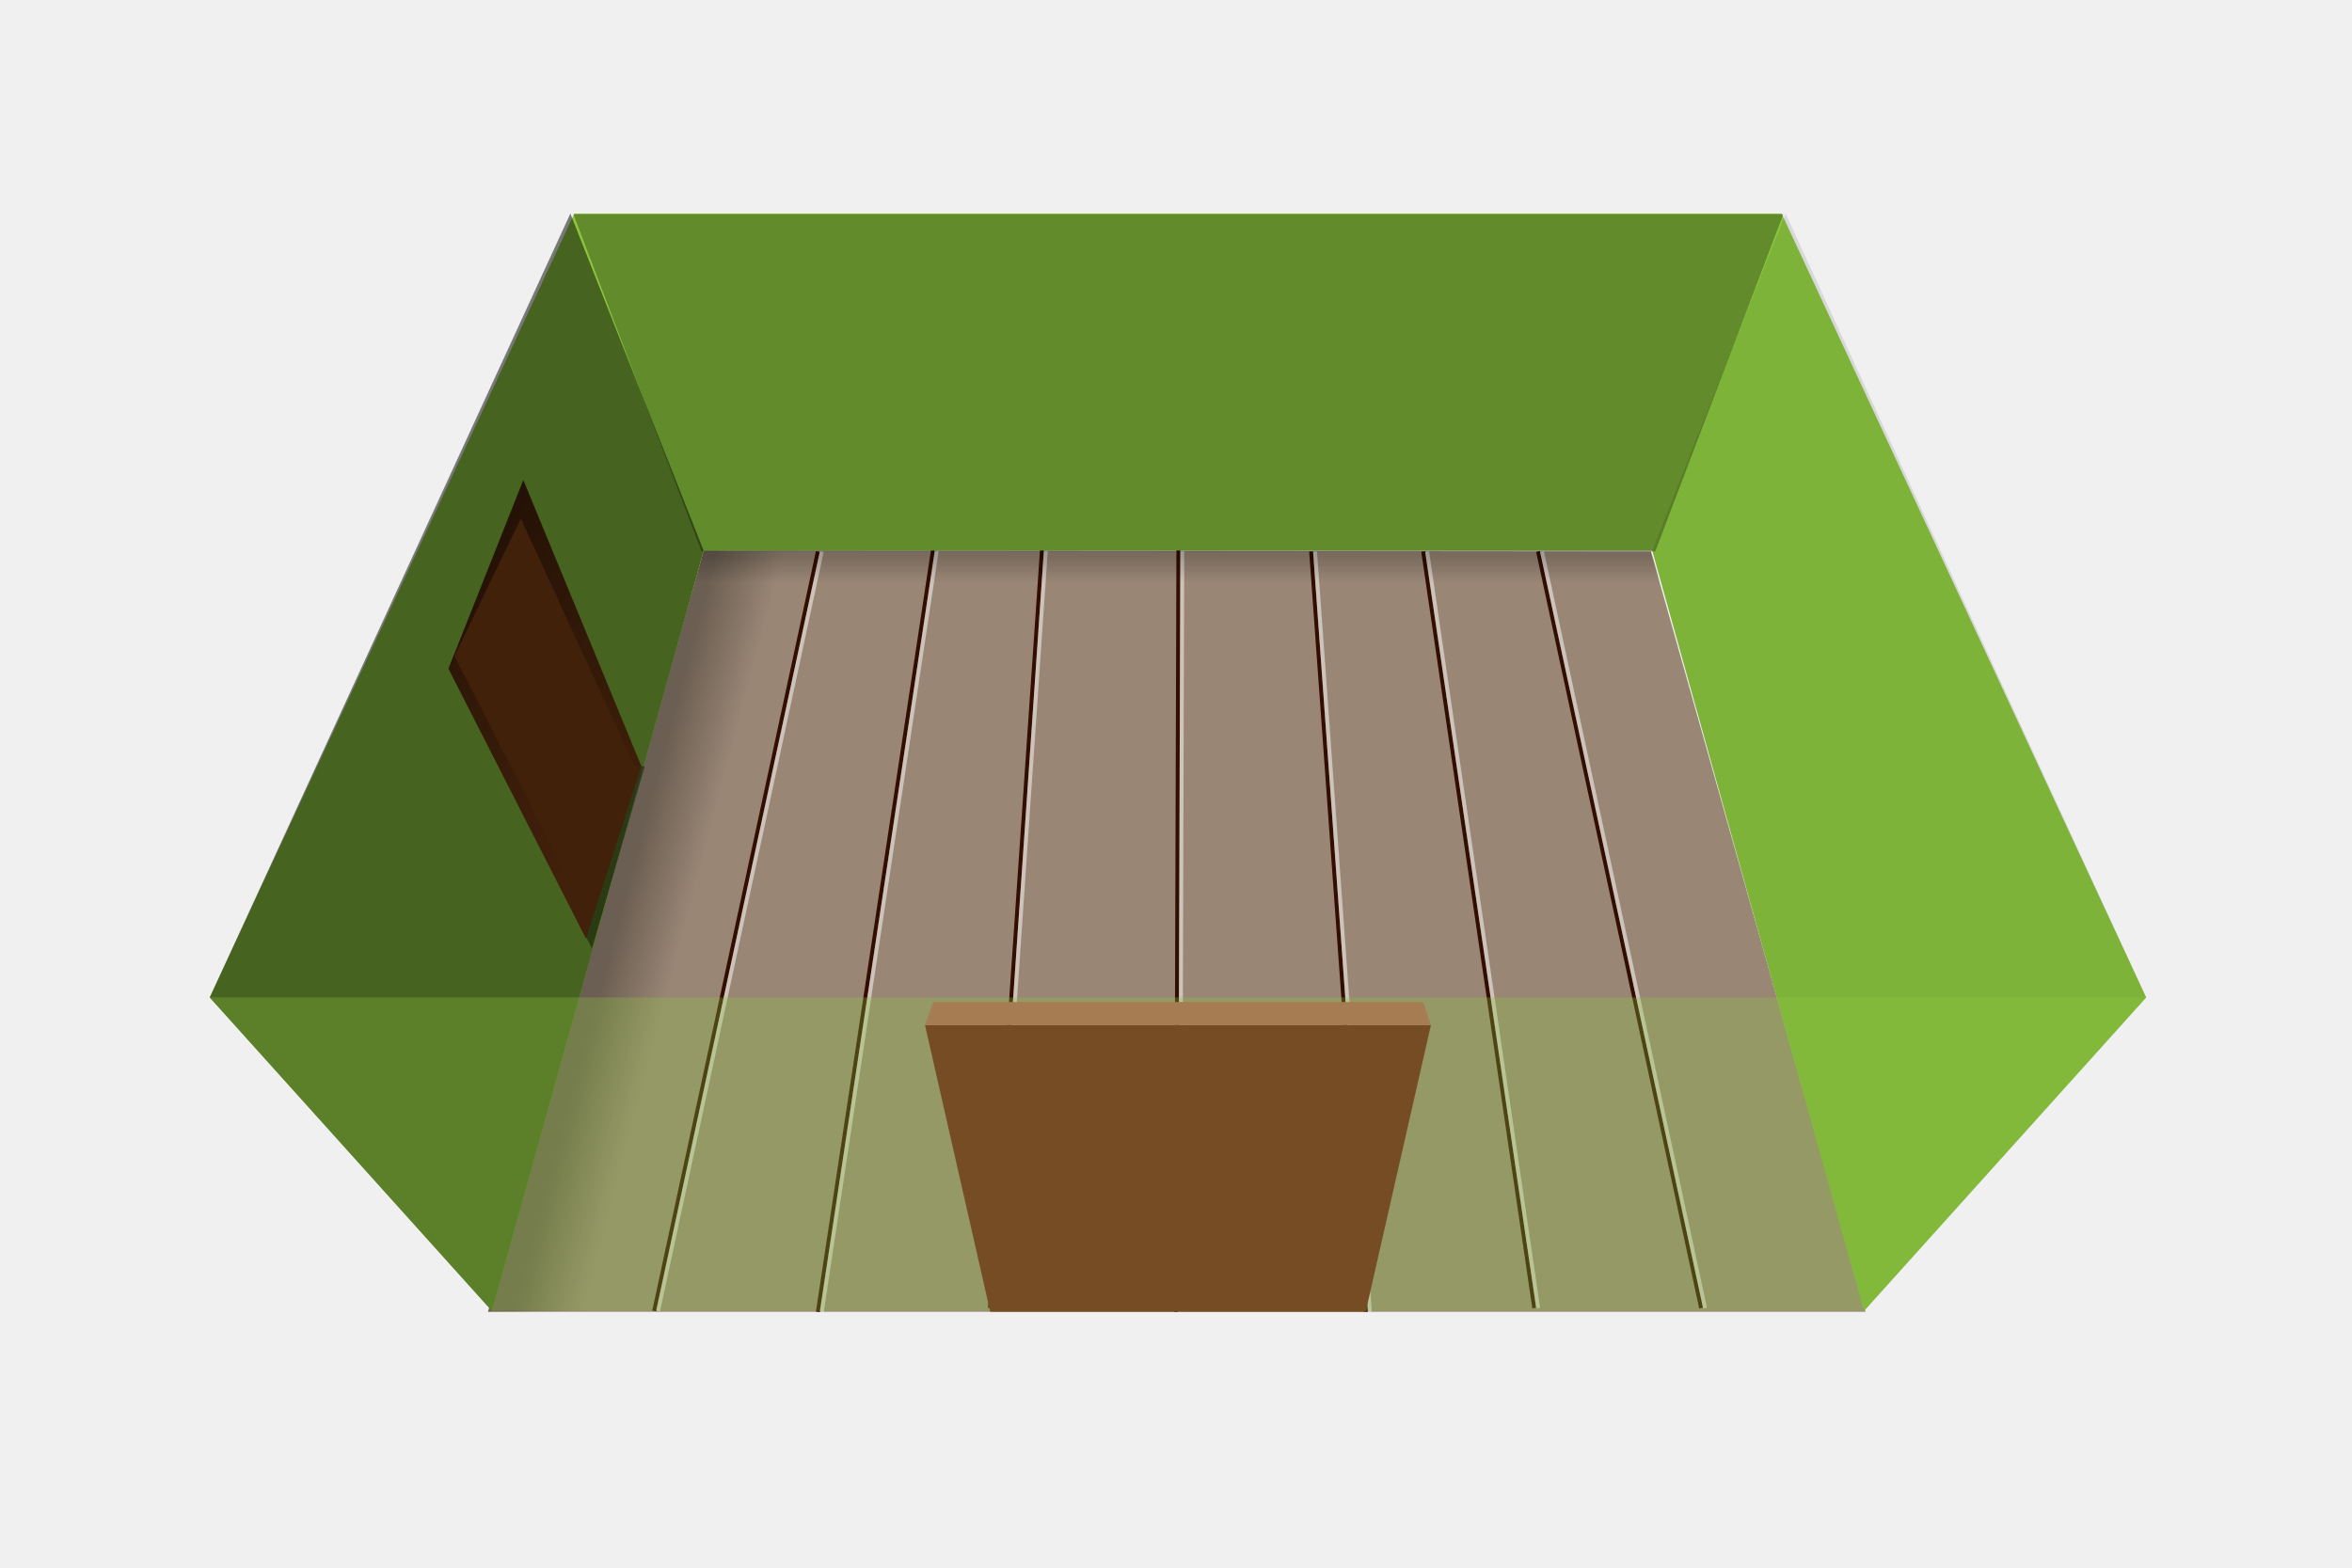
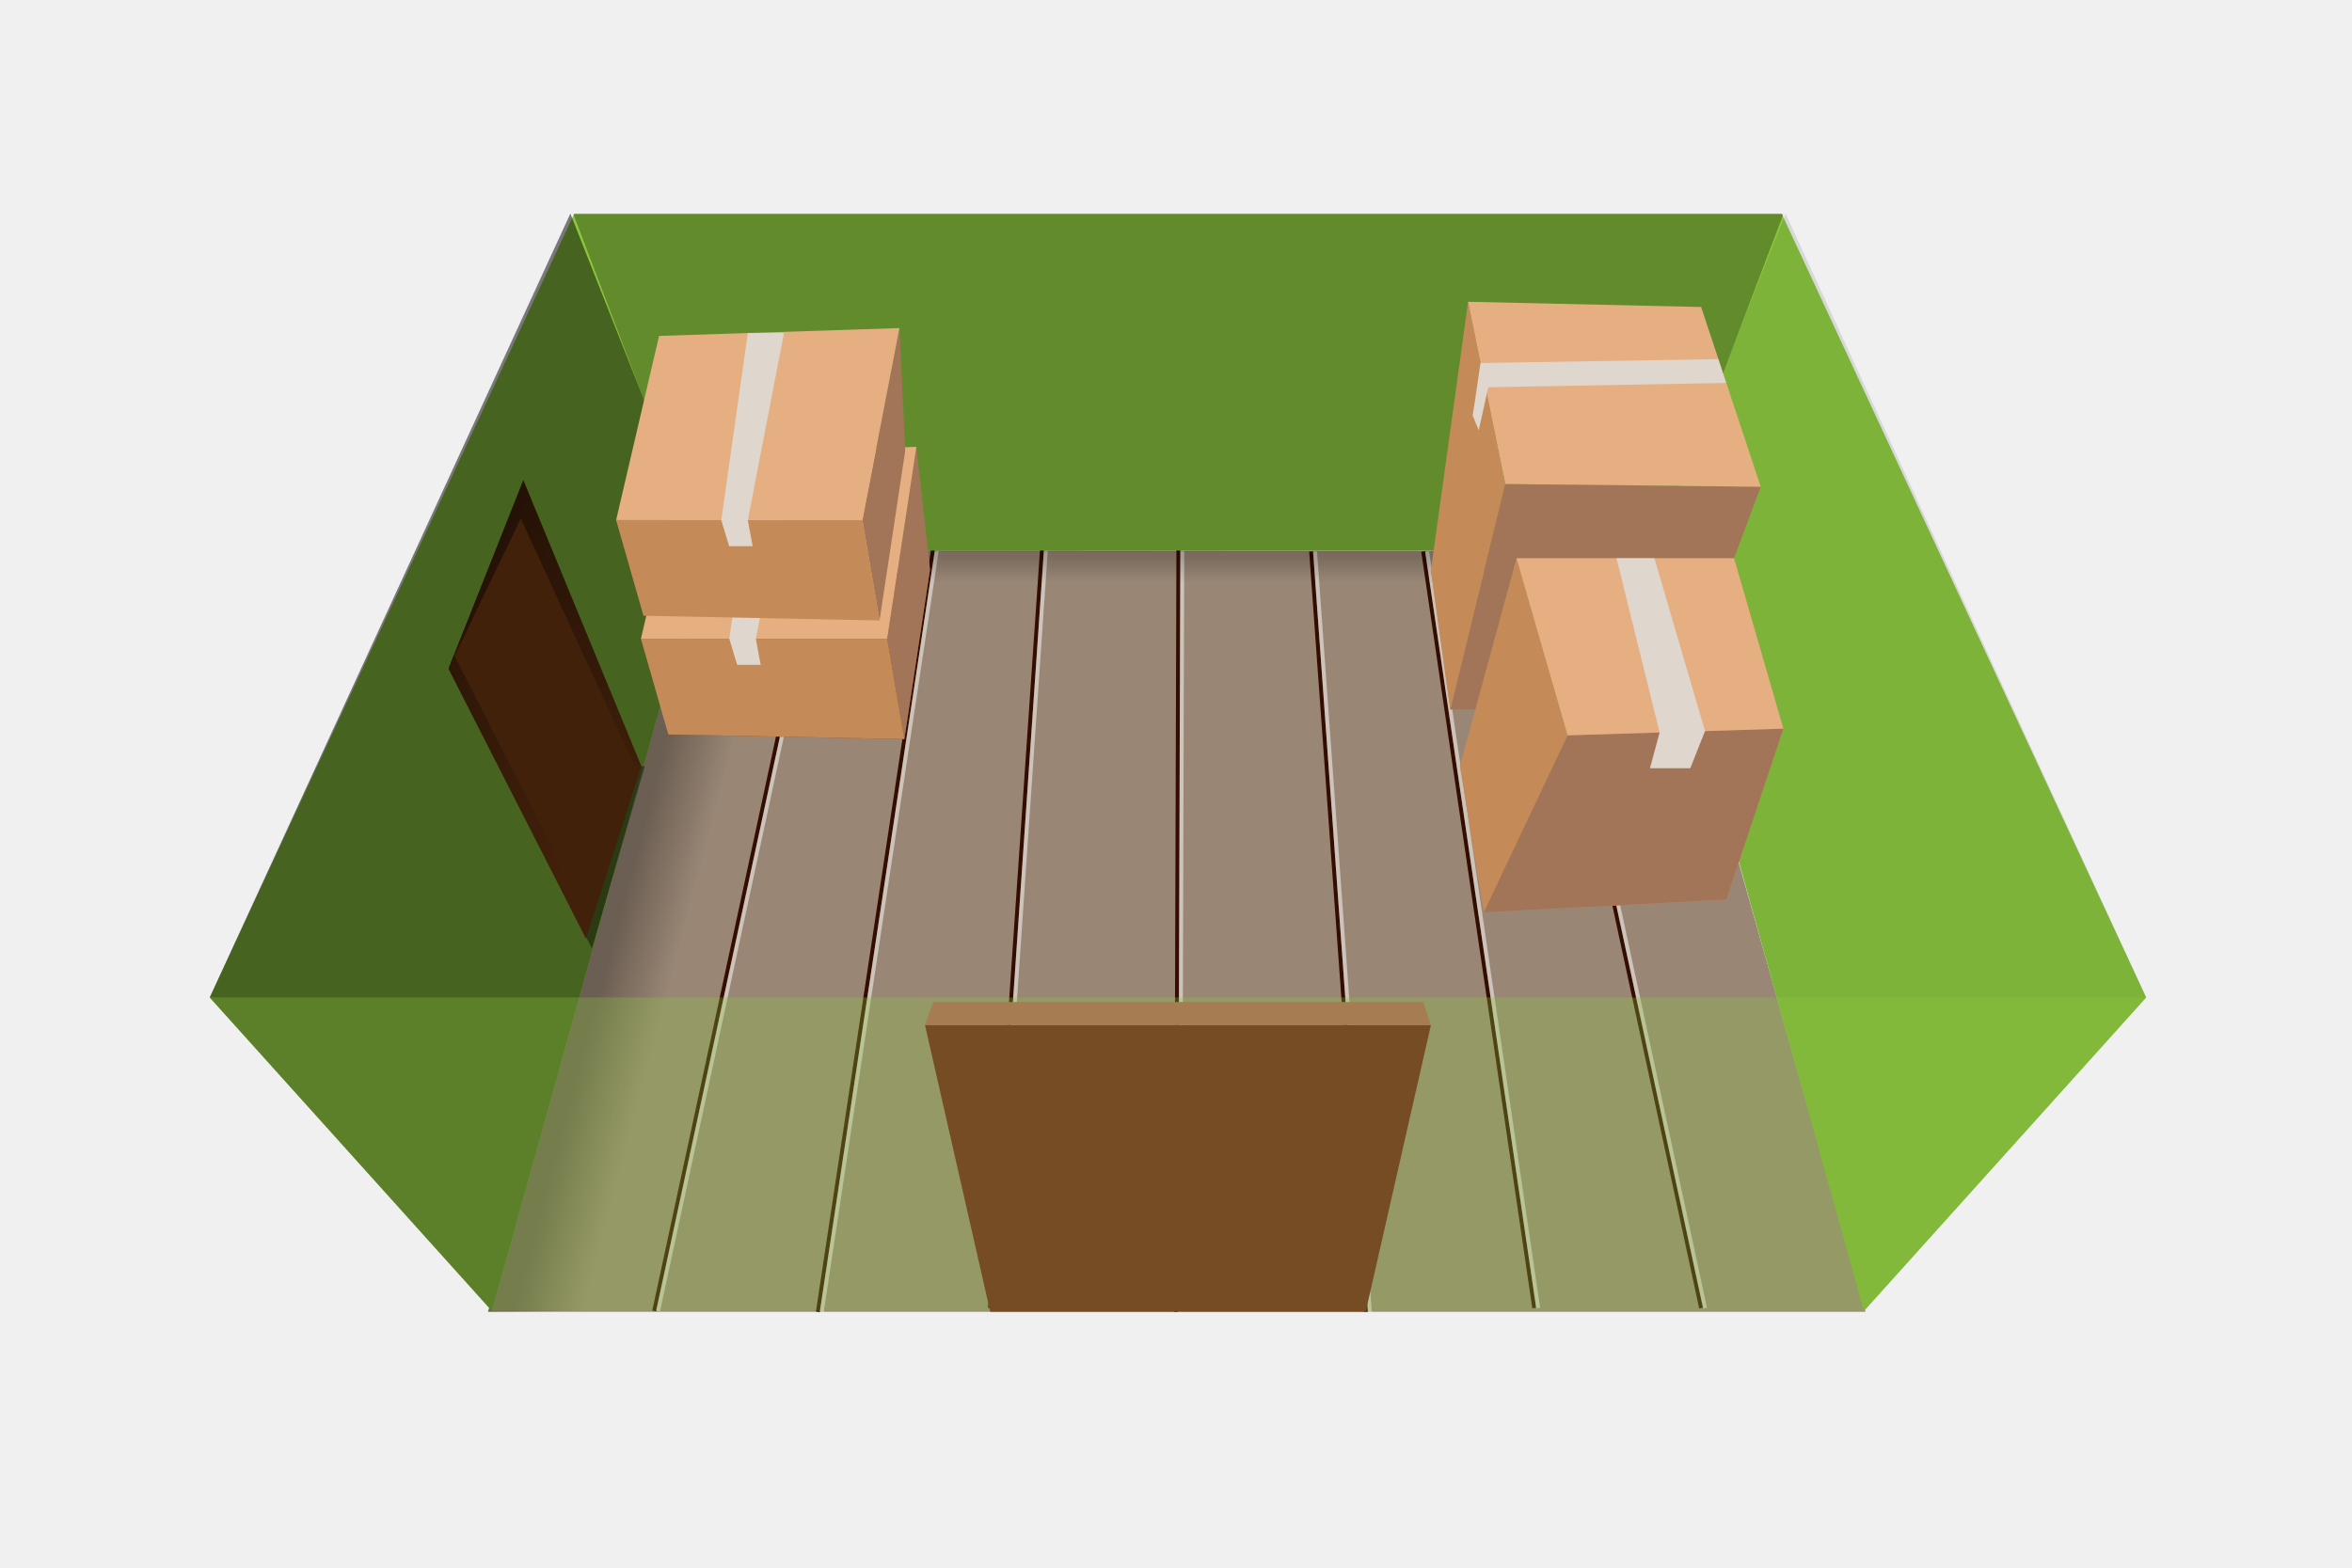
<svg xmlns="http://www.w3.org/2000/svg" xmlns:xlink="http://www.w3.org/1999/xlink" width="600" height="400" viewBox="0 0 600 400">
  <defs>
    <linearGradient id="a" x1="173.71" y1="240.41" x2="157.22" y2="236.05" gradientUnits="userSpaceOnUse">
      <stop offset="0" stop-color="#fff" />
      <stop offset="1" />
    </linearGradient>
    <linearGradient id="b" x1="300.54" y1="148.67" x2="300.54" y2="142" xlink:href="#a" />
    <linearGradient id="c" x1="184.37" y1="177.64" x2="114.86" y2="142.32" xlink:href="#a" />
    <linearGradient id="d" x1="150.27" y1="212.26" x2="77.38" y2="175.22" gradientUnits="userSpaceOnUse">
      <stop offset="0.01" stop-color="#fff" />
      <stop offset="1" />
    </linearGradient>
  </defs>
  <g style="isolation: isolate">
    <g>
      <g>
        <polygon points="181.43 287.13 155.85 287.13 147.61 324.53 174.64 324.53 181.43 287.13" style="fill: red;stroke: #fff;stroke-miterlimit: 10;stroke-width: 0.976px" />
        <polygon points="214.43 287.13 188.85 287.13 182.49 324.53 209.52 324.53 214.43 287.13" style="fill: red;stroke: #fff;stroke-miterlimit: 10;stroke-width: 0.976px" />
        <polygon points="247.43 287.13 221.85 287.13 217.37 324.53 244.41 324.53 247.43 287.13" style="fill: red;stroke: #fff;stroke-miterlimit: 10;stroke-width: 0.976px" />
        <polygon points="280.44 287.13 254.86 287.13 252.25 324.53 279.29 324.53 280.44 287.13" style="fill: red;stroke: #fff;stroke-miterlimit: 10;stroke-width: 0.976px" />
        <polygon points="313.44 287.13 287.86 287.13 287.13 324.53 314.17 324.53 313.44 287.13" style="fill: red;stroke: #fff;stroke-miterlimit: 10;stroke-width: 0.976px" />
        <polygon points="346.44 287.13 320.87 287.13 322.02 324.53 349.05 324.53 346.44 287.13" style="fill: red;stroke: #fff;stroke-miterlimit: 10;stroke-width: 0.976px" />
        <polygon points="379.45 287.13 353.87 287.13 356.9 324.53 383.93 324.53 379.45 287.13" style="fill: red;stroke: #fff;stroke-miterlimit: 10;stroke-width: 0.976px" />
        <polygon points="412.45 287.13 386.87 287.13 391.78 324.53 418.81 324.53 412.45 287.13" style="fill: red;stroke: #fff;stroke-miterlimit: 10;stroke-width: 0.976px" />
        <polygon points="445.46 287.13 419.88 287.13 426.66 324.53 453.69 324.53 445.46 287.13" style="fill: red;stroke: #fff;stroke-miterlimit: 10;stroke-width: 0.976px" />
        <polygon points="188.92 245.79 164.96 245.79 157.75 278.52 182.99 278.52 188.92 245.79" style="fill: red;stroke: #fff;stroke-miterlimit: 10;stroke-width: 0.976px" />
        <polygon points="219.85 245.79 195.88 245.79 190.32 278.52 215.56 278.52 219.85 245.79" style="fill: red;stroke: #fff;stroke-miterlimit: 10;stroke-width: 0.976px" />
        <polygon points="250.78 245.79 226.81 245.79 222.89 278.52 248.13 278.52 250.78 245.79" style="fill: red;stroke: #fff;stroke-miterlimit: 10;stroke-width: 0.976px" />
        <polygon points="281.71 245.79 257.74 245.79 255.46 278.52 280.7 278.52 281.71 245.79" style="fill: red;stroke: #fff;stroke-miterlimit: 10;stroke-width: 0.976px" />
        <polygon points="312.64 245.79 288.67 245.79 288.03 278.52 313.27 278.52 312.64 245.79" style="fill: red;stroke: #fff;stroke-miterlimit: 10;stroke-width: 0.976px" />
        <polygon points="343.56 245.79 319.6 245.79 320.6 278.52 345.85 278.52 343.56 245.79" style="fill: red;stroke: #fff;stroke-miterlimit: 10;stroke-width: 0.976px" />
        <polygon points="374.49 245.79 350.52 245.79 353.17 278.52 378.42 278.52 374.49 245.79" style="fill: red;stroke: #fff;stroke-miterlimit: 10;stroke-width: 0.976px" />
        <polygon points="405.42 245.79 381.45 245.79 385.74 278.52 410.99 278.52 405.42 245.79" style="fill: red;stroke: #fff;stroke-miterlimit: 10;stroke-width: 0.976px" />
        <polygon points="436.35 245.79 412.38 245.79 418.31 278.52 443.56 278.52 436.35 245.79" style="fill: red;stroke: #fff;stroke-miterlimit: 10;stroke-width: 0.976px" />
        <polygon points="195.53 209.35 172.98 209.35 166.62 238.22 190.3 238.22 195.53 209.35" style="fill: red;stroke: #fff;stroke-miterlimit: 10;stroke-width: 0.976px" />
        <polygon points="224.63 209.35 202.08 209.35 197.17 238.22 220.85 238.22 224.63 209.35" style="fill: red;stroke: #fff;stroke-miterlimit: 10;stroke-width: 0.976px" />
        <polygon points="253.73 209.35 231.18 209.35 227.72 238.22 251.39 238.22 253.73 209.35" style="fill: red;stroke: #fff;stroke-miterlimit: 10;stroke-width: 0.976px" />
        <polygon points="282.83 209.35 260.28 209.35 258.27 238.22 281.94 238.22 282.83 209.35" style="fill: red;stroke: #fff;stroke-miterlimit: 10;stroke-width: 0.976px" />
        <polygon points="311.93 209.35 289.38 209.35 288.81 238.22 312.49 238.22 311.93 209.35" style="fill: red;stroke: #fff;stroke-miterlimit: 10;stroke-width: 0.976px" />
        <polygon points="341.03 209.35 318.47 209.35 319.36 238.22 343.04 238.22 341.03 209.35" style="fill: red;stroke: #fff;stroke-miterlimit: 10;stroke-width: 0.976px" />
        <polygon points="370.12 209.35 347.57 209.35 349.91 238.22 373.58 238.22 370.12 209.35" style="fill: red;stroke: #fff;stroke-miterlimit: 10;stroke-width: 0.976px" />
        <polygon points="399.22 209.35 376.67 209.35 380.46 238.22 404.13 238.22 399.22 209.35" style="fill: red;stroke: #fff;stroke-miterlimit: 10;stroke-width: 0.976px" />
        <polygon points="428.32 209.35 405.77 209.35 411.01 238.22 434.68 238.22 428.32 209.35" style="fill: red;stroke: #fff;stroke-miterlimit: 10;stroke-width: 0.976px" />
        <polygon points="201.41 176.97 180.12 176.97 174.46 202.64 196.75 202.64 201.41 176.97" style="fill: red;stroke: #fff;stroke-miterlimit: 10;stroke-width: 0.976px" />
        <polygon points="228.88 176.97 207.59 176.97 203.22 202.64 225.51 202.64 228.88 176.97" style="fill: red;stroke: #fff;stroke-miterlimit: 10;stroke-width: 0.976px" />
        <polygon points="256.35 176.97 235.06 176.97 231.98 202.64 254.28 202.64 256.35 176.97" style="fill: red;stroke: #fff;stroke-miterlimit: 10;stroke-width: 0.976px" />
        <polygon points="283.82 176.97 262.53 176.97 260.75 202.64 283.04 202.64 283.82 176.97" style="fill: red;stroke: #fff;stroke-miterlimit: 10;stroke-width: 0.976px" />
        <polygon points="311.3 176.97 290.01 176.97 289.51 202.64 311.8 202.64 311.3 176.97" style="fill: red;stroke: #fff;stroke-miterlimit: 10;stroke-width: 0.976px" />
        <polygon points="338.77 176.97 317.48 176.97 318.27 202.64 340.56 202.64 338.77 176.97" style="fill: red;stroke: #fff;stroke-miterlimit: 10;stroke-width: 0.976px" />
        <polygon points="366.24 176.97 344.95 176.97 347.03 202.64 369.32 202.64 366.24 176.97" style="fill: red;stroke: #fff;stroke-miterlimit: 10;stroke-width: 0.976px" />
        <polygon points="393.71 176.97 372.42 176.97 375.79 202.64 398.08 202.64 393.71 176.97" style="fill: red;stroke: #fff;stroke-miterlimit: 10;stroke-width: 0.976px" />
        <polygon points="421.19 176.97 399.9 176.97 404.55 202.64 426.84 202.64 421.19 176.97" style="fill: red;stroke: #fff;stroke-miterlimit: 10;stroke-width: 0.976px" />
        <polygon points="206.66 148.02 186.49 148.02 181.43 170.99 202.49 170.99 206.66 148.02" style="fill: red;stroke: #fff;stroke-miterlimit: 10;stroke-width: 0.976px" />
        <polygon points="232.68 148.02 212.51 148.02 208.61 170.99 229.66 170.99 232.68 148.02" style="fill: red;stroke: #fff;stroke-miterlimit: 10;stroke-width: 0.976px" />
        <polygon points="258.7 148.02 238.53 148.02 235.78 170.99 256.84 170.99 258.7 148.02" style="fill: red;stroke: #fff;stroke-miterlimit: 10;stroke-width: 0.976px" />
        <polygon points="284.71 148.02 264.55 148.02 262.95 170.99 284.01 170.99 284.71 148.02" style="fill: red;stroke: #fff;stroke-miterlimit: 10;stroke-width: 0.976px" />
        <polygon points="310.73 148.02 290.57 148.02 290.12 170.99 311.18 170.99 310.73 148.02" style="fill: red;stroke: #fff;stroke-miterlimit: 10;stroke-width: 0.976px" />
        <polygon points="336.75 148.02 316.59 148.02 317.29 170.99 338.35 170.99 336.75 148.02" style="fill: red;stroke: #fff;stroke-miterlimit: 10;stroke-width: 0.976px" />
        <polygon points="362.77 148.02 342.61 148.02 344.47 170.99 365.52 170.99 362.77 148.02" style="fill: red;stroke: #fff;stroke-miterlimit: 10;stroke-width: 0.976px" />
        <polygon points="388.79 148.02 368.63 148.02 371.64 170.99 392.7 170.99 388.79 148.02" style="fill: red;stroke: #fff;stroke-miterlimit: 10;stroke-width: 0.976px" />
        <polygon points="414.81 148.02 394.64 148.02 398.81 170.99 419.87 170.99 414.81 148.02" style="fill: red;stroke: #fff;stroke-miterlimit: 10;stroke-width: 0.976px" />
      </g>
      <polygon points="124.5 334.7 179.5 140.5 421.15 140.71 475.91 334.7 124.5 334.7" style="fill: #998675" />
      <line x1="166.88" y1="334.5" x2="208.64" y2="140.71" style="fill: none;stroke: #000;stroke-miterlimit: 10;mix-blend-mode: overlay" />
      <line x1="208.64" y1="334.7" x2="238.08" y2="139.78" style="fill: none;stroke: #000;stroke-miterlimit: 10;mix-blend-mode: overlay" />
      <line x1="252.54" y1="333.76" x2="265.8" y2="140.39" style="fill: none;stroke: #000;stroke-miterlimit: 10;mix-blend-mode: overlay" />
      <line x1="300" y1="334.7" x2="300.61" y2="139.78" style="fill: none;stroke: #000;stroke-miterlimit: 10;mix-blend-mode: overlay" />
      <line x1="348.46" y1="334.7" x2="334.47" y2="140.71" style="fill: none;stroke: #000;stroke-miterlimit: 10;mix-blend-mode: overlay" />
      <line x1="391.39" y1="333.76" x2="363.06" y2="140.71" style="fill: none;stroke: #000;stroke-miterlimit: 10;mix-blend-mode: overlay" />
      <line x1="433.96" y1="333.76" x2="392.36" y2="140.71" style="fill: none;stroke: #000;stroke-miterlimit: 10;mix-blend-mode: overlay" />
      <g style="opacity: 0.5;mix-blend-mode: screen">
        <line x1="167.88" y1="334.5" x2="209.64" y2="140.71" style="fill: none;stroke: #fff;stroke-miterlimit: 10;mix-blend-mode: overlay" />
      </g>
      <g style="opacity: 0.5;mix-blend-mode: screen">
        <line x1="209.64" y1="334.7" x2="239.08" y2="139.78" style="fill: none;stroke: #fff;stroke-miterlimit: 10;mix-blend-mode: overlay" />
      </g>
      <g style="opacity: 0.5;mix-blend-mode: screen">
        <line x1="253.54" y1="333.76" x2="266.8" y2="140.39" style="fill: none;stroke: #fff;stroke-miterlimit: 10;mix-blend-mode: overlay" />
      </g>
      <g style="opacity: 0.5;mix-blend-mode: screen">
        <line x1="301" y1="334.7" x2="301.61" y2="139.78" style="fill: none;stroke: #fff;stroke-miterlimit: 10;mix-blend-mode: overlay" />
      </g>
      <g style="opacity: 0.5;mix-blend-mode: screen">
        <line x1="349.46" y1="334.7" x2="335.47" y2="140.71" style="fill: none;stroke: #fff;stroke-miterlimit: 10;mix-blend-mode: overlay" />
      </g>
      <g style="opacity: 0.5;mix-blend-mode: screen">
        <line x1="392.39" y1="333.76" x2="364.06" y2="140.71" style="fill: none;stroke: #fff;stroke-miterlimit: 10;mix-blend-mode: overlay" />
      </g>
      <g style="opacity: 0.5;mix-blend-mode: screen">
        <line x1="434.96" y1="333.76" x2="393.36" y2="140.71" style="fill: none;stroke: #fff;stroke-miterlimit: 10;mix-blend-mode: overlay" />
      </g>
      <polygon points="124.5 334.7 153.18 334.5 202.49 140.71 179.5 140.5 124.5 334.7" style="opacity: 0.3;mix-blend-mode: multiply;fill: url(#a)" />
      <polygon points="179.5 140.5 421.15 140.71 424.23 150.02 176.85 150.02 179.5 140.5" style="opacity: 0.2;mix-blend-mode: multiply;fill: url(#b)" />
    </g>
    <g>
      <polygon points="53.5 254.5 125.5 334.5 179.5 140.5 421.5 140.5 475.5 334.5 547.5 254.5 454.5 54.5 146.5 54.5 53.5 254.5" style="fill: #8cc63f" />
      <polygon points="454.94 54.66 146.28 54.66 178.97 140.71 422.25 140.71 454.94 54.66" style="opacity: 0.3;mix-blend-mode: multiply" />
      <polygon points="125.5 334.5 53.5 254.5 145.5 54.5 179.5 140.5 125.5 334.5" style="opacity: 0.5;mix-blend-mode: multiply" />
      <polygon points="475.5 334.5 547.5 254.5 455.5 54.5 421.5 140.5 475.5 334.5" style="opacity: 0.1;mix-blend-mode: multiply" />
      <polygon points="53.5 254.5 547.5 254.5 475.5 334.5 125.5 334.5 53.5 254.5" style="fill: #8cc63f;opacity: 0.3" />
    </g>
    <g>
      <polygon points="151 242 114.42 170.61 163.61 195.5 164.5 195.5 151 242" style="fill: #999;mix-blend-mode: multiply" />
      <polygon points="365.03 261.56 235.97 261.56 252.61 334.7 348.39 334.7 365.03 261.56" style="fill: #754c24" />
      <polygon points="133.5 122.5 114.42 170.61 149.49 239.51 163.61 195.5 133.5 122.5" style="fill: #42210b" />
      <polygon points="163.61 195.5 161.88 195.5 132.86 132.32 114.42 170.61 131.11 128.52 133.5 122.5 163.61 195.5" style="opacity: 0.5;mix-blend-mode: multiply;fill: url(#c)" />
      <polygon points="238.08 255.67 235.97 261.56 365.03 261.56 363.06 255.67 238.08 255.67" style="fill: #a67c52" />
      <polygon points="149.49 239.51 114.42 170.61 115.81 167.1 150.67 235.3 149.49 239.51" style="opacity: 0.5;mix-blend-mode: multiply;fill: url(#d)" />
    </g>
+     <g>
+       <polygon points="182.49 145.26 237.26 145.26 230.71 188.59 170.48 187.4 182.49 145.26" style="fill: #87451f;fill-rule: evenodd" />
+       <polygon points="237.26 145.26 233.78 114 226.33 163 230.71 188.59 237.26 145.26" style="fill: #a27558;fill-rule: evenodd" />
+       <polygon points="226.33 163 163.5 163 170.48 187.4 230.71 188.59 226.33 163" style="fill: #c48a57;fill-rule: evenodd" />
+       <polygon points="163.5 163 174.46 116 233.78 114 226.33 163 163.5 163" style="fill: #e5af82;fill-rule: evenodd" />
+       <polygon points="192.82 115.25 202.05 115.25 192.82 162.99 194.05 169.63 188.05 169.63 186.05 162.99 192.82 115.25" style="fill: #dfd6cd;fill-rule: evenodd" />
+       <polygon points="230.93 114.98 229.45 83.71 220 132.71 224.38 158.31 230.93 114.98" style="fill: #a27558;fill-rule: evenodd" />
+       <polygon points="220 132.71 157.17 132.71 164.15 157.11 224.38 158.31 220 132.71" style="fill: #c48a57;fill-rule: evenodd" />
+       <polygon points="157.17 132.71 168.13 85.71 229.45 83.71 220 132.71 157.17 132.71" style="fill: #e5af82;fill-rule: evenodd" />
+       <polygon points="190.77 84.98 200 84.98 190.77 132.71 192 139.36 186 139.36 184 132.71 190.77 84.98" style="fill: #dfd6cd;fill-rule: evenodd" />
+       <polygon points="365.03 145.51 418.81 145.26 427.97 181 369.97 181 365.03 145.51" style="fill: #c48a57;fill-rule: evenodd" />
+       <polygon points="369.97 181 384 123.5 449.17 124.19 427.97 181 369.97 181" style="fill: #a27558;fill-rule: evenodd" />
+       <polygon points="365.03 145.51 369.97 181 384 123.5 374.51 77 365.03 145.51" style="fill: #c48a57;fill-rule: evenodd" />
+       <polygon points="374.51 77 433.96 78.33 449.17 124.19 384 123.5 374.51 77" style="fill: #e5af82;fill-rule: evenodd" />
+       <path d="M375.67,106c.33-1.67,2-13.37,2-13.37l60.66-1,2,6.08L379.67,98.8l-2.44,11Z" style="fill: #dfd6cd;fill-rule: evenodd" />
+       <polygon points="372.42 195.5 386.87 142.44 442.36 142.44 454.94 185.91 440.38 229.54 378.51 232.8 372.42 195.5" style="fill: #c48a57;fill-rule: evenodd" />
+       <polygon points="378.51 232.8 399.9 187.62 454.94 185.91 440.38 229.54 378.51 232.8" style="fill: #a27558;fill-rule: evenodd" />
+       <polygon points="386.87 142.44 399.9 187.62 454.94 185.91 442.36 142.44 386.87 142.44" style="fill: #e5af82;fill-rule: evenodd" />
+       <polygon points="412.38 142.44 423.37 186.89 420.91 196.02 431.19 196.02 434.96 186.53 422.04 142.44 412.38 142.44" style="fill: #dfd6cd;fill-rule: evenodd" />
+     </g>
  </g>
</svg>
